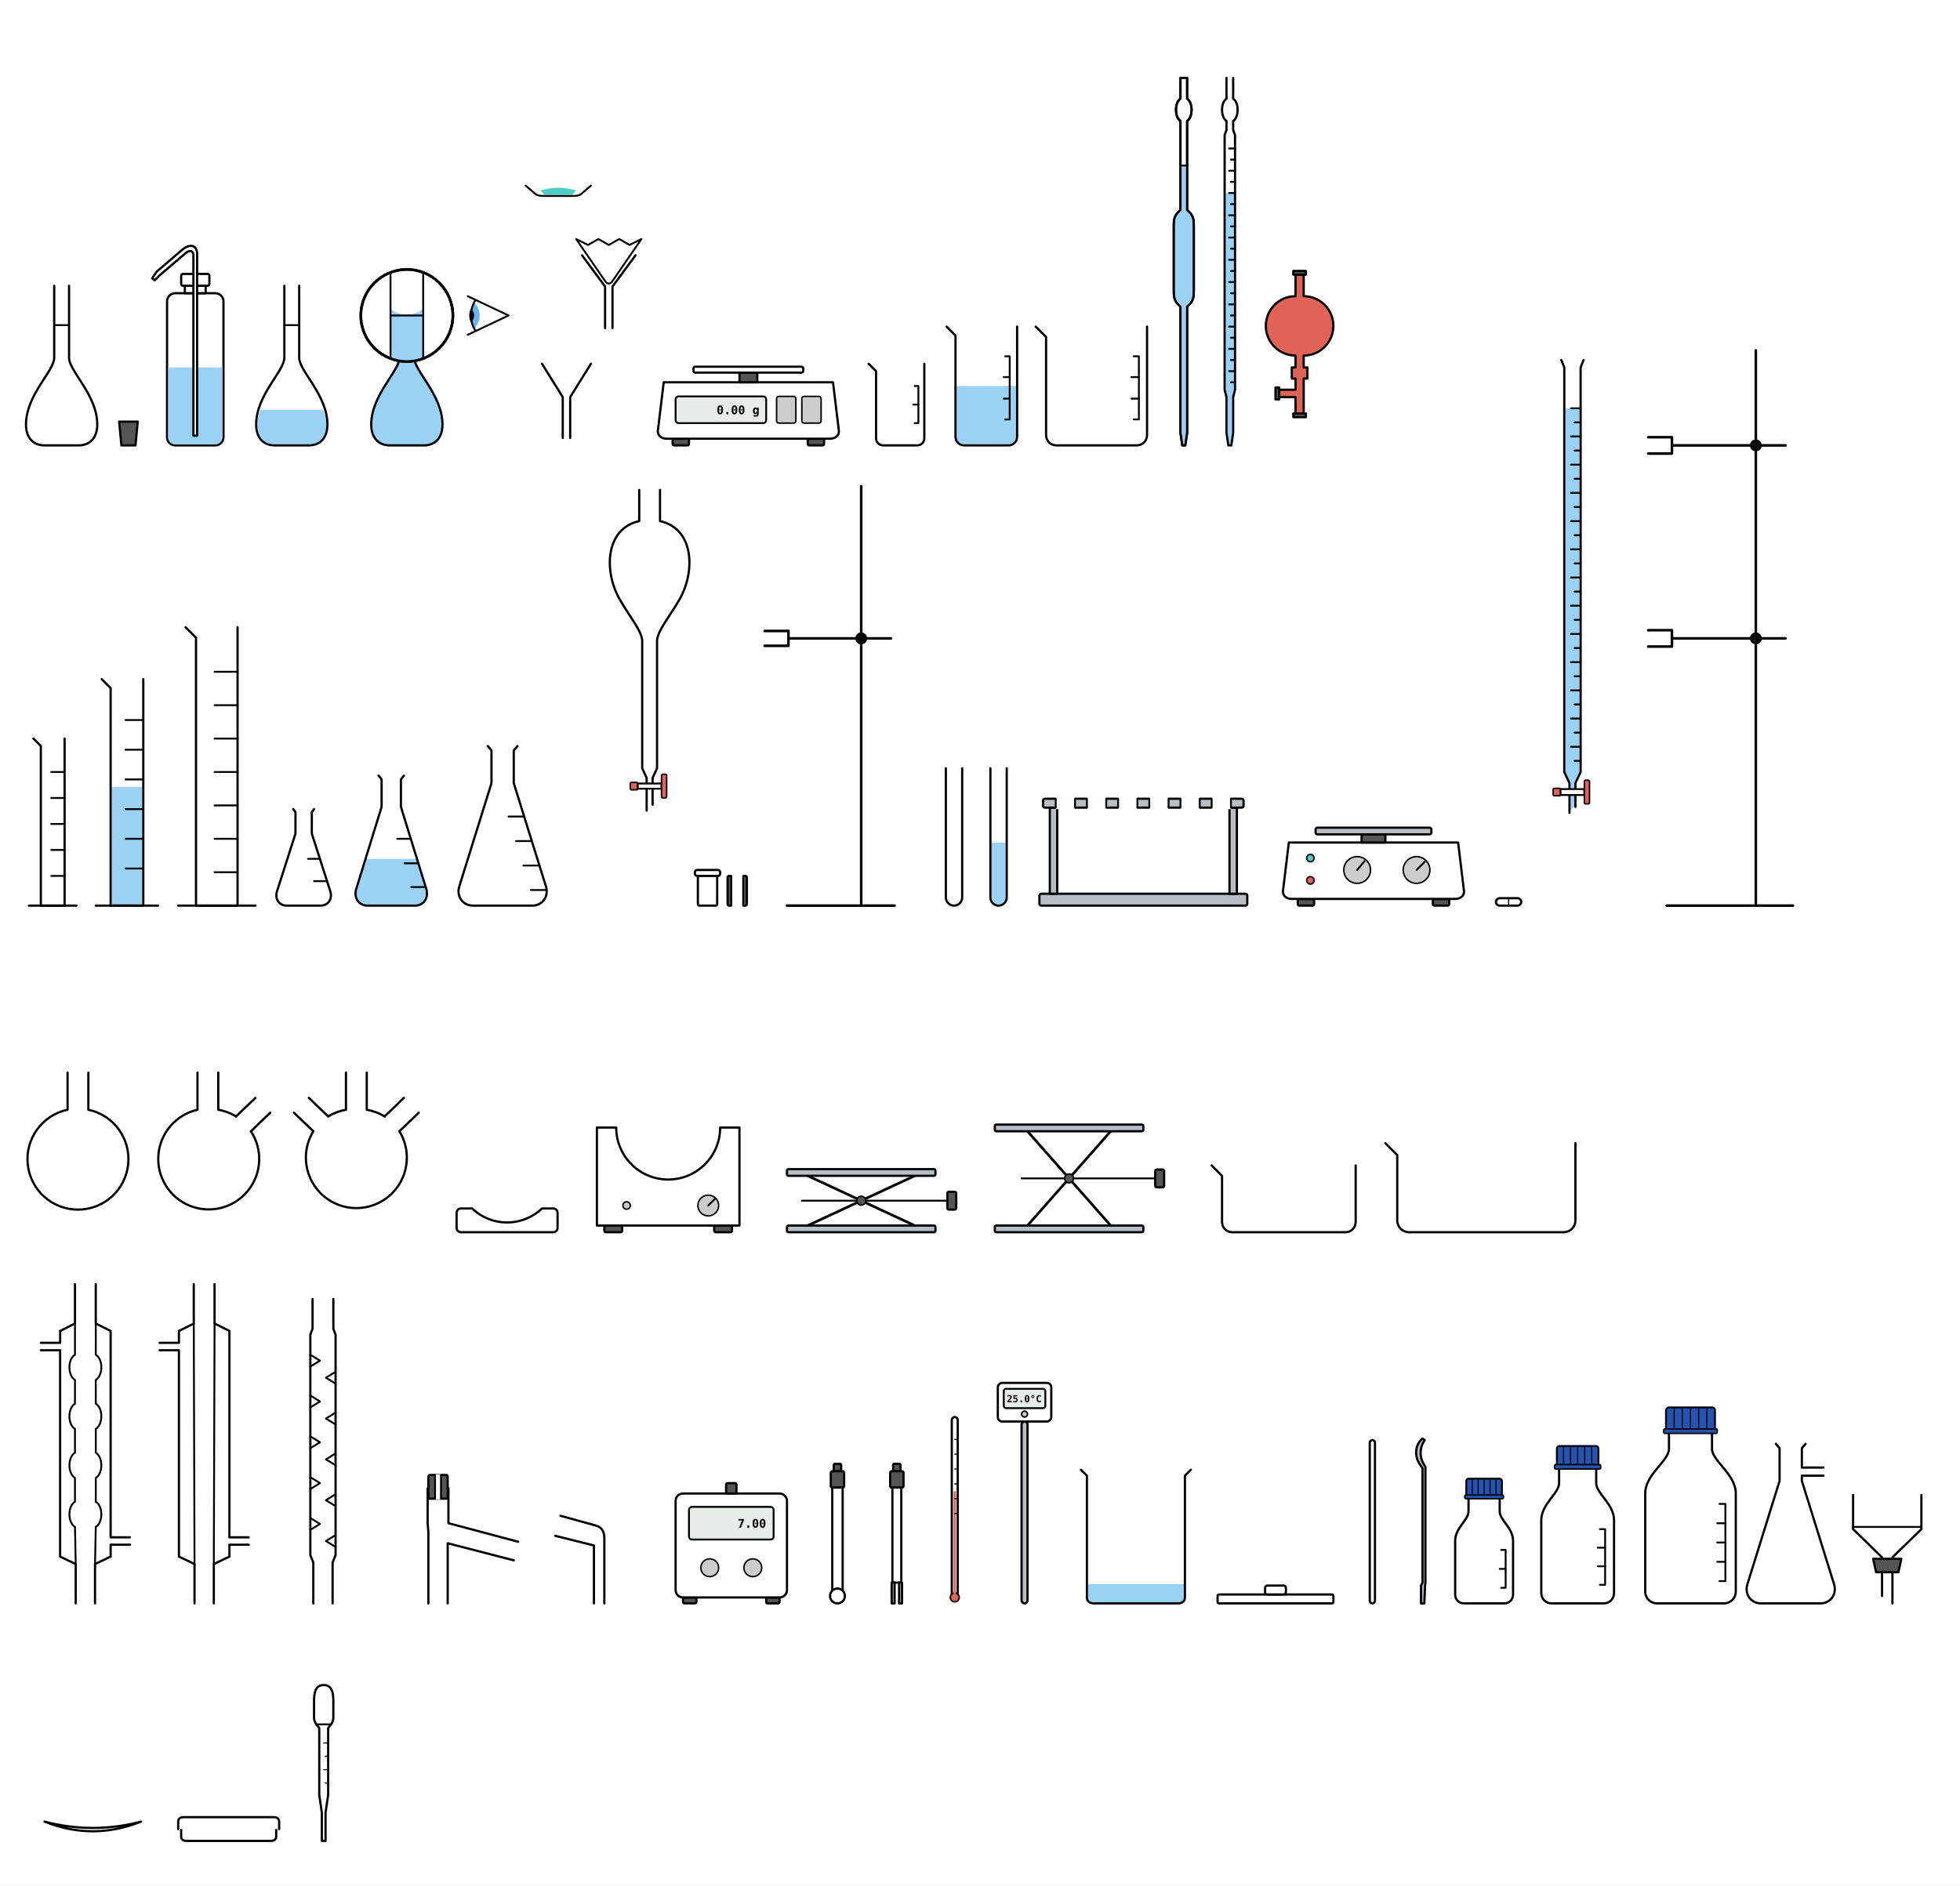
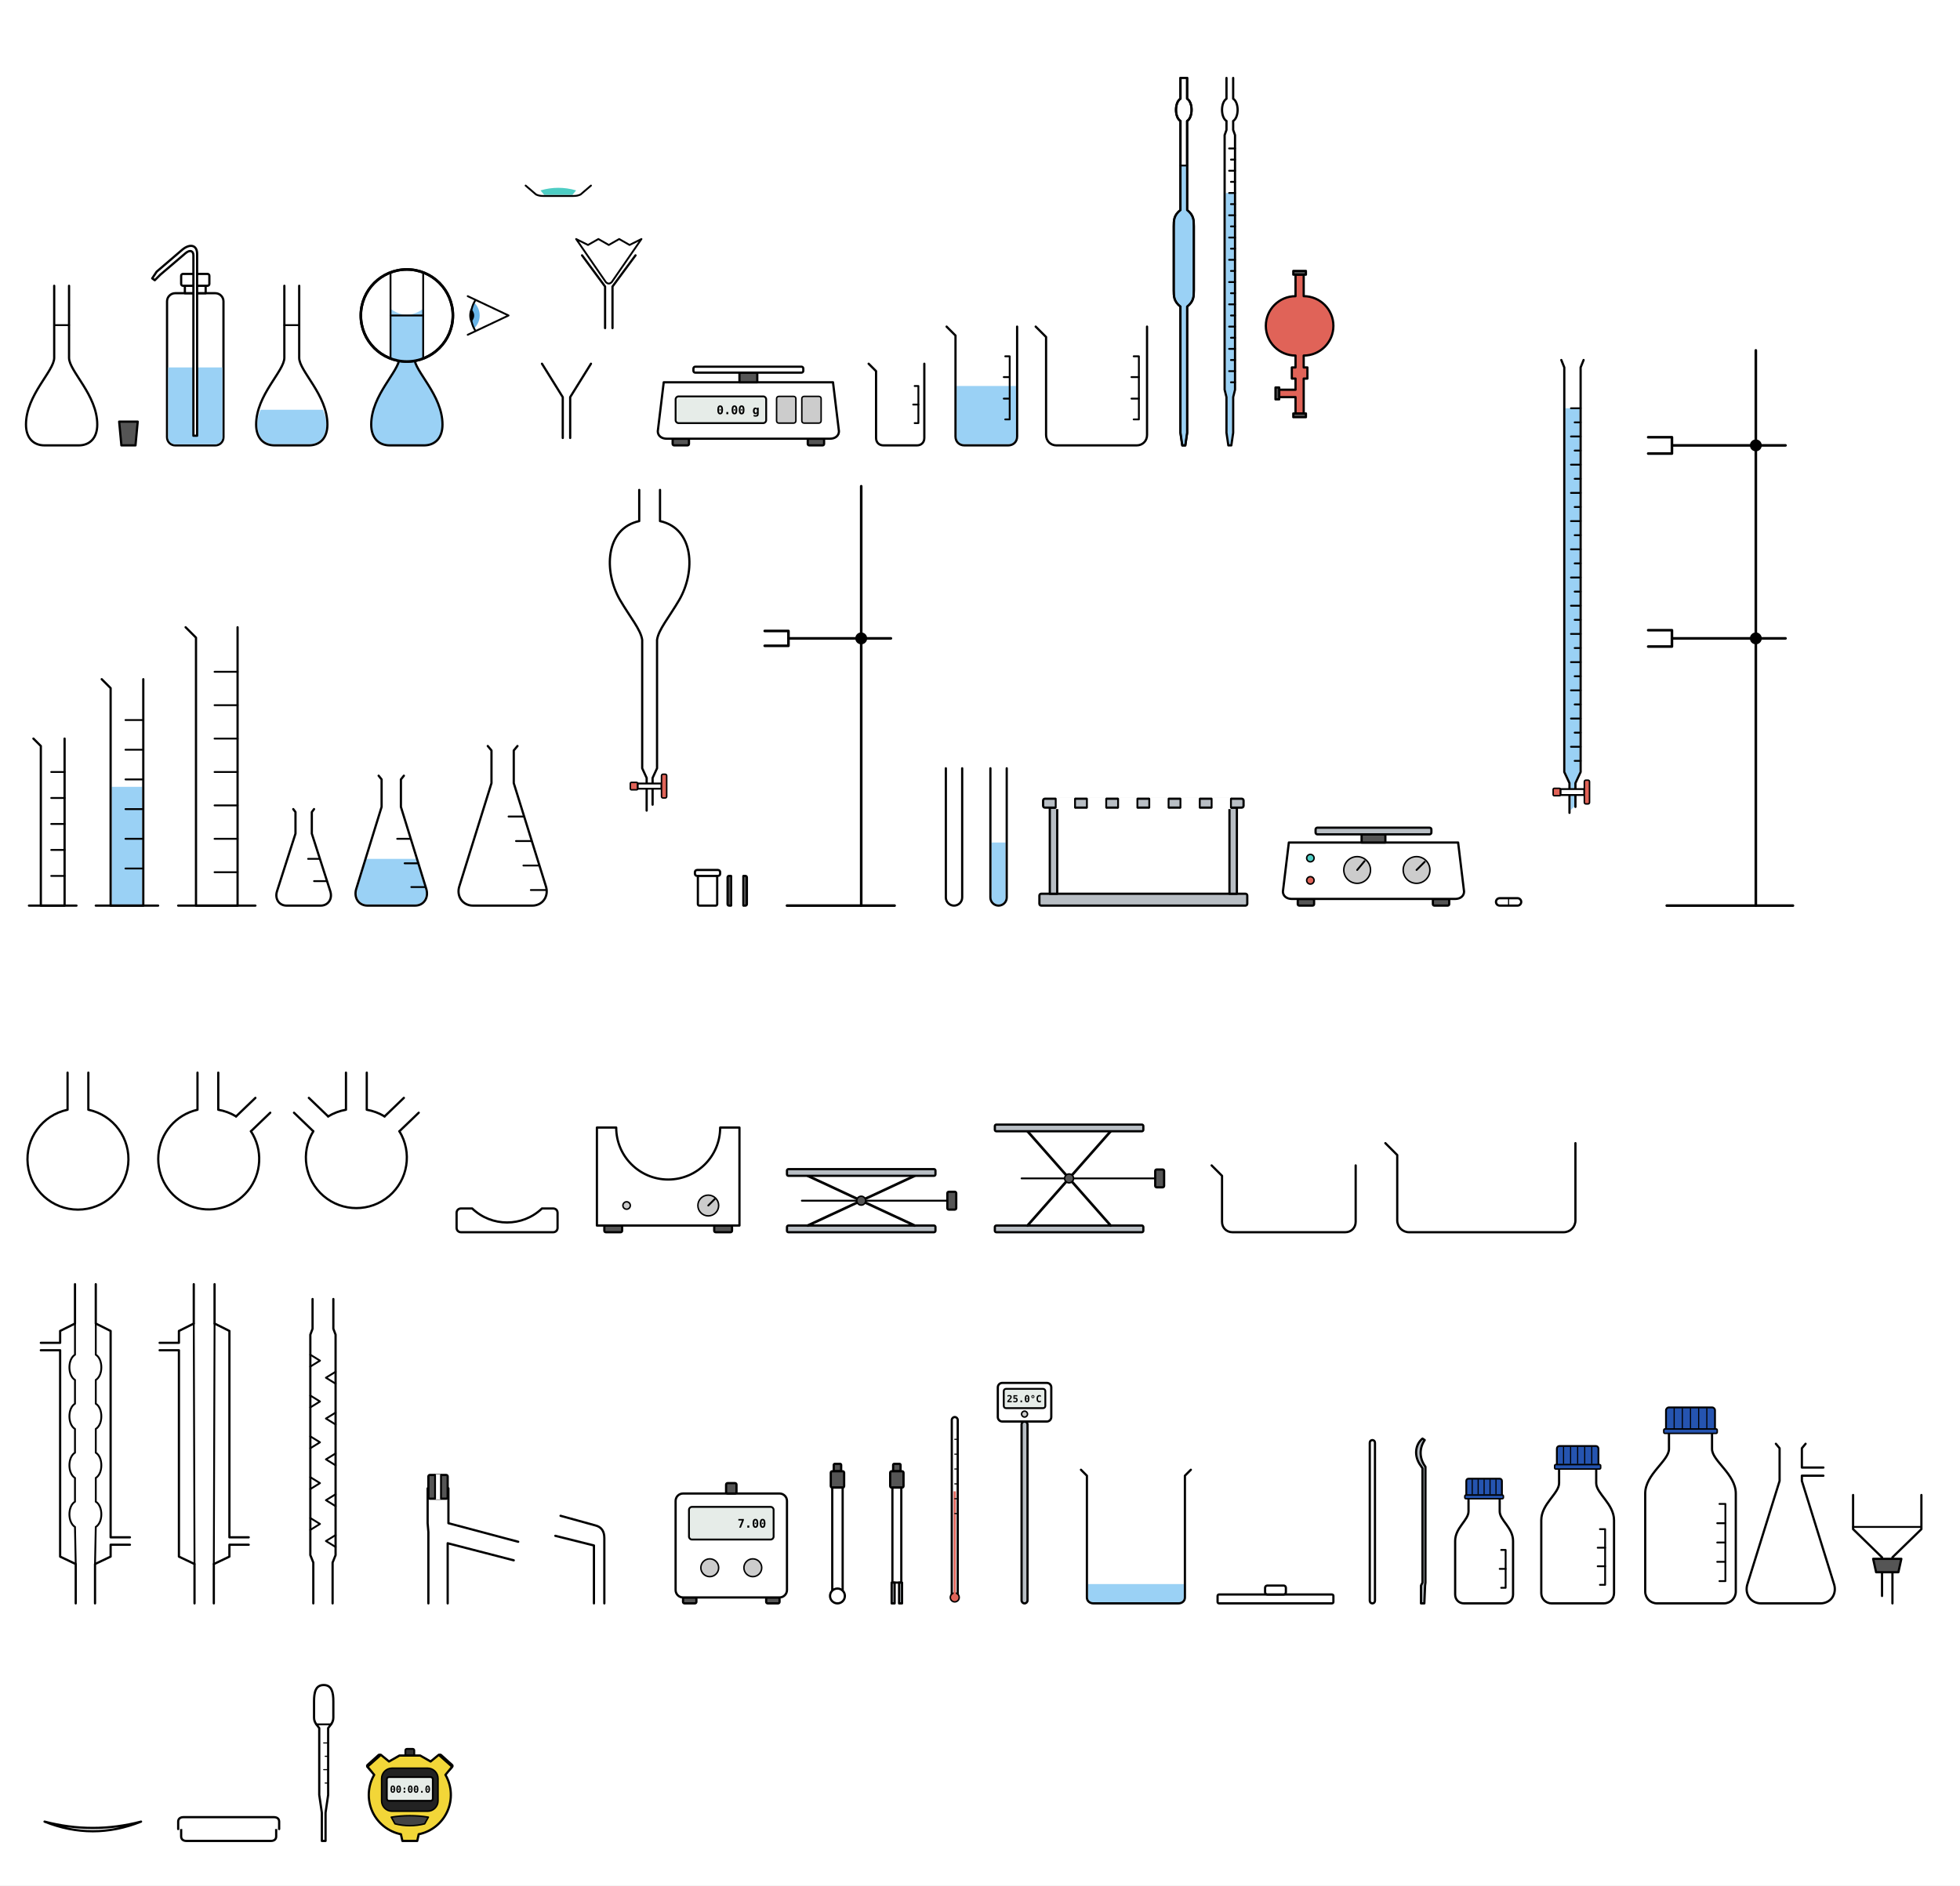
<svg xmlns="http://www.w3.org/2000/svg" viewBox="0 0 2640 2540" width="2640" height="2540">
  <style>
    .verre { fill: #ffffff; stroke: #000000; stroke-width: 3; stroke-linecap: round; stroke-linejoin: round; }
    .verre-fond { fill: #ffffff; stroke: none; }
    .liquide { fill: #9ad1f5; stroke: none; }
    .solide { fill: #4ecdc4; stroke: none; }
    .propipette { fill: #e06358; stroke: #000000; stroke-width: 3; stroke-linecap: round; stroke-linejoin: round; }
    .robinet-rouge { fill: #e06358; stroke: #000000; stroke-width: 2; stroke-linecap: round; stroke-linejoin: round; }
    .trait { fill: none; stroke: #000000; stroke-width: 2.5; stroke-linecap: round; stroke-linejoin: round; }
    .potence { fill: none; stroke: #000000; stroke-width: 3.5; stroke-linecap: round; stroke-linejoin: round; }
    .bouchon { fill: #555555; stroke: #000000; stroke-width: 3; stroke-linejoin: round; }
    .metal { fill: #b8bec4; stroke: #000000; stroke-width: 3; stroke-linecap: round; stroke-linejoin: round; }
    .ecran { fill: #e6ece8; stroke: #000000; stroke-width: 2.5; stroke-linejoin: round; }
    .bouton { fill: #cccccc; stroke: #000000; stroke-width: 2; stroke-linejoin: round; }
    .texte-ecran { font-family: monospace; font-size: 16px; font-weight: bold; fill: #000000; text-anchor: end; }
  </style>
  <rect x="0" y="0" width="2640" height="2540" fill="#ffffff" />
  <path class="verre-fond" d="M 73,385 L 73,482 C 73,500 35,532 35,572 C 35,590 45,600 60,600 L 106,600 C 121,600 131,590 131,572 C 131,532 93,500 93,482 L 93,385 Z" />
  <path class="verre" style="fill:none;" d="M 73,385 L 73,482 C 73,500 35,532 35,572 C 35,590 45,600 60,600 L 106,600 C 121,600 131,590 131,572 C 131,532 93,500 93,482 L 93,385" />
  <line class="trait" x1="73" y1="438" x2="93" y2="438" />
  <polygon class="bouchon" points="160.5,568 185.5,568 182.5,600 163.5,600" />
  <rect class="verre" x="225" y="395" width="76" height="205" rx="11" />
  <path class="liquide" d="M 226.5,495 L 299.5,495 L 299.5,589 C 299.5,594.5 295,598.5 289.5,598.5 L 236.5,598.5 C 231,598.5 226.5,594.5 226.5,589 Z" />
  <rect class="verre" x="249" y="385" width="28" height="10" />
  <rect class="verre" x="244" y="369" width="38" height="16" rx="2.5" />
  <path class="verre" d="M 265.5,587 L 265.5,342 C 265.5,330 256,328 246,336 L 211,366 L 205,375 L 208.5,377.5 L 216,370 L 250,341 C 256,336 260.5,338 260.5,344 L 260.5,587 Z" />
  <path class="verre-fond" d="M 383,385 L 383,482 C 383,500 345,532 345,572 C 345,590 355,600 370,600 L 416,600 C 431,600 441,590 441,572 C 441,532 403,500 403,482 L 403,385 Z" />
  <path class="liquide" d="M 351,552 L 435,552 C 438.5,560 439.5,566 439.5,572 C 439.5,589 430,598.5 416,598.5 L 370,598.5 C 356,598.5 346.5,589 346.5,572 C 346.5,566 347.5,560 351,552 Z" />
  <path class="verre" style="fill:none;" d="M 383,385 L 383,482 C 383,500 345,532 345,572 C 345,590 355,600 370,600 L 416,600 C 431,600 441,590 441,572 C 441,532 403,500 403,482 L 403,385" />
  <line class="trait" x1="383" y1="438" x2="403" y2="438" />
  <path class="liquide" d="M 538,482 C 538,500 500,532 500,572 C 500,590 510,600 525,600 L 571,600 C 586,600 596,590 596,572 C 596,532 558,500 558,482 Z" />
  <path class="verre" style="fill:none;" d="M 538,482 C 538,500 500,532 500,572 C 500,590 510,600 525,600 L 571,600 C 586,600 596,590 596,572 C 596,532 558,500 558,482" />
  <circle cx="548" cy="425" r="62" fill="#ffffff" stroke="#000000" stroke-width="3.5" />
  <path class="liquide" d="M 526,416 Q 548,432 570,416 L 570,482 A 62,62 0 0,1 526,482 Z" />
  <line class="trait" x1="526" y1="368" x2="526" y2="482" />
  <line class="trait" x1="570" y1="368" x2="570" y2="482" />
  <line class="trait" x1="526" y1="425" x2="570" y2="425" />
  <circle cx="548" cy="425" r="62" fill="none" stroke="#000000" stroke-width="3.5" />
  <path d="M 638,407 A 24,24 0 0,1 638,443 A 35,35 0 0,1 638,407 Z" fill="#6ab5e8" />
  <path d="M 634,416 A 11,11 0 0,1 634,434 A 22,22 0 0,1 634,416 Z" fill="#000000" />
  <path class="trait" d="M 640,405 A 38,38 0 0,0 640,445" />
  <path class="trait" d="M 630,399 L 685,425 L 630,451" />
  <path class="verre-fond" d="M 730,490 L 758,535 L 758,590 L 768,590 L 768,535 L 796,490 Z" />
  <path class="verre" style="fill:none;" d="M 730,490 L 758,535 L 758,590" />
  <path class="verre" style="fill:none;" d="M 796,490 L 768,535 L 768,590" />
  <path class="verre-fond" d="M 776,322 L 792,330 L 806,322 L 820,330 L 834,322 L 848,330 L 864,322 L 825,382 L 825,442 L 815,442 L 815,382 Z" />
  <path class="trait" d="M 776,322 L 792,330 L 806,322 L 820,330 L 834,322 L 848,330 L 864,322 L 824,380 Q 820,384 816,380 Z" />
  <path class="verre" style="fill:none;" d="M 784,344 L 815,386 L 815,442" />
  <path class="verre" style="fill:none;" d="M 856,344 L 825,386 L 825,442" />
  <path class="solide" d="M 728,256.5 Q 752,249.5 776,256.5 L 771,262.5 L 733,262.5 Z" />
  <path class="trait" d="M 708,250 L 722,262 C 725,263.5 728,264 732,264 L 772,264 C 776,264 779,263.5 782,262 L 796,250" />
  <rect class="bouchon" x="906" y="591" width="22" height="9" rx="2" />
  <rect class="bouchon" x="1088" y="591" width="22" height="9" rx="2" />
  <path class="verre" d="M 894,515 L 1122,515 L 1130,581 C 1130,587 1125,591 1118,591 L 898,591 C 891,591 886,587 886,581 Z" />
  <rect class="bouchon" x="996" y="502" width="24" height="13" />
  <rect class="verre" x="934" y="494" width="148" height="8" rx="2.5" />
  <rect class="ecran" x="910" y="534" width="122" height="36" rx="4" />
  <text class="texte-ecran" x="1023" y="558">0.00 g</text>
  <rect class="bouton" x="1046" y="534" width="26" height="36" rx="3" />
  <rect class="bouton" x="1080" y="534" width="26" height="36" rx="3" />
  <path class="verre-fond" d="M 1170,490 L 1180,500 L 1180,590 C 1180,596 1184,600 1190,600 L 1235,600 C 1241,600 1245,596 1245,590 L 1245,490 Z" />
  <path class="verre" style="fill:none;" d="M 1170,490 L 1180,500 L 1180,590 C 1180,596 1184,600 1190,600 L 1235,600 C 1241,600 1245,596 1245,590 L 1245,490" />
  <path class="trait" d="M 1232,520 L 1237,520 L 1237,570 L 1232,570" />
  <line class="trait" x1="1230" y1="545" x2="1237" y2="545" />
  <path class="verre-fond" d="M 1275,440 L 1287,452 L 1287,588 C 1287,595 1292,600 1299,600 L 1358,600 C 1365,600 1370,595 1370,588 L 1370,440 Z" />
  <path class="liquide" d="M 1288.5,520 L 1368.5,520 L 1368.5,588 C 1368.5,594 1364,598.5 1358,598.5 L 1299,598.5 C 1293,598.5 1288.5,594 1288.5,588 Z" />
  <path class="verre" style="fill:none;" d="M 1275,440 L 1287,452 L 1287,588 C 1287,595 1292,600 1299,600 L 1358,600 C 1365,600 1370,595 1370,588 L 1370,440" />
  <path class="trait" d="M 1354,480 L 1360,480 L 1360,565 L 1354,565" />
  <line class="trait" x1="1352" y1="508" x2="1360" y2="508" />
  <line class="trait" x1="1352" y1="537" x2="1360" y2="537" />
  <path class="verre-fond" d="M 1395,440 L 1409,454 L 1409,586 C 1409,594 1415,600 1423,600 L 1531,600 C 1539,600 1545,594 1545,586 L 1545,440 Z" />
  <path class="verre" style="fill:none;" d="M 1395,440 L 1409,454 L 1409,586 C 1409,594 1415,600 1423,600 L 1531,600 C 1539,600 1545,594 1545,586 L 1545,440" />
  <path class="trait" d="M 1527,480 L 1534,480 L 1534,565 L 1527,565" />
  <line class="trait" x1="1524" y1="508" x2="1534" y2="508" />
  <line class="trait" x1="1524" y1="537" x2="1534" y2="537" />
  <path class="verre" d="M 1590,105 L 1590,133 C 1582,138 1582,158 1590,163 L 1590,283 C 1581,290 1581,297 1581,305 L 1581,391 C 1581,399 1581,406 1590,413 L 1590,583 L 1592.5,600 L 1596.5,600 L 1599,583 L 1599,413 C 1608,406 1608,399 1608,391 L 1608,305 C 1608,297 1608,290 1599,283 L 1599,163 C 1607,158 1607,138 1599,133 L 1599,105 Z" />
  <path class="liquide" d="M 1591.5,223 L 1597.5,223 L 1597.5,283 C 1606.5,290 1606.5,297 1606.5,305 L 1606.5,391 C 1606.5,399 1606.5,406 1597.5,413 L 1597.5,583 L 1595.5,598.5 L 1593.5,598.5 L 1591.5,583 L 1591.5,413 C 1582.5,406 1582.5,399 1582.5,391 L 1582.5,305 C 1582.5,297 1582.5,290 1591.5,283 Z" />
  <path class="verre" style="fill:none;" d="M 1590,105 L 1590,133 C 1582,138 1582,158 1590,163 L 1590,283 C 1581,290 1581,297 1581,305 L 1581,391 C 1581,399 1581,406 1590,413 L 1590,583 L 1592.5,600 L 1596.5,600 L 1599,583 L 1599,413 C 1608,406 1608,399 1608,391 L 1608,305 C 1608,297 1608,290 1599,283 L 1599,163 C 1607,158 1607,138 1599,133 L 1599,105" />
  <line class="trait" x1="1590" y1="223" x2="1599" y2="223" />
  <path class="verre-fond" d="M 1652,105 L 1652,133 C 1644,138 1644,158 1652,163 L 1652,175 L 1649.5,182 L 1649.5,525 L 1652,535 L 1652,583 L 1654.5,600 L 1658.5,600 L 1661,583 L 1661,535 L 1663.5,525 L 1663.5,182 L 1661,175 L 1661,163 C 1669,158 1669,138 1661,133 L 1661,105 Z" />
  <path class="liquide" d="M 1651,260 L 1662,260 L 1662,525 L 1659.5,535 L 1659.5,583 L 1657.5,598.5 L 1655.5,598.5 L 1653.5,583 L 1653.5,535 L 1651,525 Z" />
  <path class="verre" style="fill:none;" d="M 1652,105 L 1652,133 C 1644,138 1644,158 1652,163 L 1652,175 L 1649.5,182 L 1649.5,525 L 1652,535 L 1652,583 L 1654.5,600 L 1658.5,600 L 1661,583 L 1661,535 L 1663.5,525 L 1663.5,182 L 1661,175 L 1661,163 C 1669,158 1669,138 1661,133 L 1661,105" />
  <line class="trait" x1="1655.5" y1="200" x2="1663.5" y2="200" />
  <line class="trait" x1="1658" y1="215" x2="1663.5" y2="215" />
  <line class="trait" x1="1655.5" y1="230" x2="1663.5" y2="230" />
  <line class="trait" x1="1658" y1="245" x2="1663.5" y2="245" />
  <line class="trait" x1="1655.5" y1="260" x2="1663.5" y2="260" />
  <line class="trait" x1="1658" y1="275" x2="1663.5" y2="275" />
  <line class="trait" x1="1655.5" y1="290" x2="1663.5" y2="290" />
  <line class="trait" x1="1658" y1="305" x2="1663.5" y2="305" />
  <line class="trait" x1="1655.5" y1="320" x2="1663.5" y2="320" />
  <line class="trait" x1="1658" y1="335" x2="1663.5" y2="335" />
  <line class="trait" x1="1655.5" y1="350" x2="1663.5" y2="350" />
  <line class="trait" x1="1658" y1="365" x2="1663.5" y2="365" />
  <line class="trait" x1="1655.5" y1="380" x2="1663.5" y2="380" />
  <line class="trait" x1="1658" y1="395" x2="1663.5" y2="395" />
  <line class="trait" x1="1655.5" y1="410" x2="1663.5" y2="410" />
  <line class="trait" x1="1658" y1="425" x2="1663.5" y2="425" />
  <line class="trait" x1="1655.5" y1="440" x2="1663.5" y2="440" />
  <line class="trait" x1="1658" y1="455" x2="1663.5" y2="455" />
  <line class="trait" x1="1655.5" y1="470" x2="1663.5" y2="470" />
  <line class="trait" x1="1658" y1="485" x2="1663.5" y2="485" />
  <line class="trait" x1="1655.5" y1="500" x2="1663.5" y2="500" />
  <line class="trait" x1="1658" y1="515" x2="1663.5" y2="515" />
  <path class="propipette" d="M 1745,370 L 1745,399 A 40,40 0 1,0 1745,479 L 1745,495 L 1740,495 L 1740,510 L 1745,510 L 1745,525 L 1723,525 L 1723,535 L 1745,535 L 1745,557 L 1756,557 L 1756,510 L 1761,510 L 1761,495 L 1756,495 L 1756,479 A 40,40 0 1,0 1756,399 L 1756,370 Z" />
  <rect class="bouchon" x="1742" y="365" width="17" height="5" />
  <rect class="bouchon" x="1718" y="522" width="5" height="16" />
  <rect class="bouchon" x="1742" y="557" width="17" height="5" />
  <path class="verre-fond" d="M 45,995 L 55,1005 L 55,1220 L 87,1220 L 87,995 Z" />
  <path class="verre" style="fill:none;" d="M 45,995 L 55,1005 L 55,1220 L 87,1220 L 87,995" />
  <line class="verre" x1="39" y1="1220" x2="103" y2="1220" />
  <line class="trait" x1="69" y1="1040" x2="87" y2="1040" />
  <line class="trait" x1="69" y1="1075" x2="87" y2="1075" />
  <line class="trait" x1="69" y1="1110" x2="87" y2="1110" />
  <line class="trait" x1="69" y1="1145" x2="87" y2="1145" />
  <line class="trait" x1="69" y1="1180" x2="87" y2="1180" />
  <path class="verre-fond" d="M 137,915 L 149,927 L 149,1220 L 193,1220 L 193,915 Z" />
  <path class="liquide" d="M 150.5,1060 L 191.5,1060 L 191.5,1218.5 L 150.5,1218.5 Z" />
  <path class="verre" style="fill:none;" d="M 137,915 L 149,927 L 149,1220 L 193,1220 L 193,915" />
  <line class="verre" x1="129" y1="1220" x2="213" y2="1220" />
  <line class="trait" x1="169" y1="970" x2="193" y2="970" />
  <line class="trait" x1="169" y1="1010" x2="193" y2="1010" />
  <line class="trait" x1="169" y1="1050" x2="193" y2="1050" />
  <line class="trait" x1="169" y1="1090" x2="193" y2="1090" />
  <line class="trait" x1="169" y1="1130" x2="193" y2="1130" />
  <line class="trait" x1="169" y1="1170" x2="193" y2="1170" />
  <path class="verre-fond" d="M 250,845 L 264,859 L 264,1220 L 320,1220 L 320,845 Z" />
  <path class="verre" style="fill:none;" d="M 250,845 L 264,859 L 264,1220 L 320,1220 L 320,845" />
  <line class="verre" x1="240" y1="1220" x2="344" y2="1220" />
  <line class="trait" x1="289" y1="905" x2="320" y2="905" />
  <line class="trait" x1="289" y1="950" x2="320" y2="950" />
  <line class="trait" x1="289" y1="995" x2="320" y2="995" />
  <line class="trait" x1="289" y1="1040" x2="320" y2="1040" />
  <line class="trait" x1="289" y1="1085" x2="320" y2="1085" />
  <line class="trait" x1="289" y1="1130" x2="320" y2="1130" />
  <line class="trait" x1="289" y1="1175" x2="320" y2="1175" />
  <path class="verre-fond" d="M 395,1090 L 398,1094 L 398,1123 L 373,1201 C 370,1211 376,1220 386,1220 L 432,1220 C 442,1220 448,1211 445,1201 L 420,1123 L 420,1094 L 423,1090 Z" />
  <path class="verre" style="fill:none;" d="M 395,1090 L 398,1094 L 398,1123 L 373,1201 C 370,1211 376,1220 386,1220 L 432,1220 C 442,1220 448,1211 445,1201 L 420,1123 L 420,1094 L 423,1090" />
  <line class="trait" x1="415" y1="1157" x2="430" y2="1157" />
  <line class="trait" x1="423" y1="1187" x2="440" y2="1187" />
  <path class="verre-fond" d="M 510,1045 L 514,1050 L 514,1087 L 480,1197 C 476,1209 483,1220 495,1220 L 559,1220 C 571,1220 578,1209 574,1197 L 540,1087 L 540,1050 L 544,1045 Z" />
  <path class="liquide" d="M 493.5,1157 L 560.5,1157 L 572.5,1197 C 576,1208 570,1218.5 559,1218.5 L 495,1218.5 C 484,1218.5 478,1208 481.5,1197 Z" />
  <path class="verre" style="fill:none;" d="M 510,1045 L 514,1050 L 514,1087 L 480,1197 C 476,1209 483,1220 495,1220 L 559,1220 C 571,1220 578,1209 574,1197 L 540,1087 L 540,1050 L 544,1045" />
  <line class="trait" x1="535" y1="1130" x2="552" y2="1130" />
  <line class="trait" x1="545" y1="1163" x2="563" y2="1163" />
  <line class="trait" x1="554" y1="1195" x2="572" y2="1195" />
  <path class="verre-fond" d="M 657,1005 L 662,1011 L 662,1055 L 619,1193 C 614,1207 623,1220 637,1220 L 717,1220 C 731,1220 740,1207 735,1193 L 692,1055 L 692,1011 L 697,1005 Z" />
  <path class="verre" style="fill:none;" d="M 657,1005 L 662,1011 L 662,1055 L 619,1193 C 614,1207 623,1220 637,1220 L 717,1220 C 731,1220 740,1207 735,1193 L 692,1055 L 692,1011 L 697,1005" />
  <line class="trait" x1="685" y1="1100" x2="705" y2="1100" />
  <line class="trait" x1="695" y1="1133" x2="716" y2="1133" />
  <line class="trait" x1="705" y1="1166" x2="726" y2="1166" />
  <line class="trait" x1="715" y1="1199" x2="736" y2="1199" />
  <path class="verre-fond" d="M 861,660 L 861,702 C 815,712 813,770 835,808 C 849,832 863,848 865,862 L 865,1035 L 871,1048 L 871,1092 L 879,1084 L 879,1048 L 885,1035 L 885,862 C 887,848 901,832 915,808 C 937,770 935,712 889,702 L 889,660 Z" />
  <path class="verre" style="fill:none;" d="M 861,660 L 861,702 C 815,712 813,770 835,808 C 849,832 863,848 865,862 L 865,1035 L 871,1048 L 871,1092" />
  <path class="verre" style="fill:none;" d="M 889,660 L 889,702 C 935,712 937,770 915,808 C 901,832 887,848 885,862 L 885,1035 L 879,1048 L 879,1084" />
  <rect class="robinet-rouge" x="849" y="1054" width="10" height="10" rx="1.5" />
  <rect class="verre" style="stroke-width: 2.5;" x="859" y="1055.5" width="32" height="7" />
  <rect class="robinet-rouge" x="891" y="1043" width="7" height="32" rx="2" />
  <rect class="verre" x="936" y="1172" width="34" height="8" rx="3" />
  <rect class="verre" x="940" y="1180" width="26" height="40" rx="2" />
  <rect class="bouchon" x="980" y="1180" width="26" height="40" rx="2" />
  <rect class="verre-fond" x="985" y="1178" width="16" height="44" />
  <line class="trait" x1="985" y1="1180" x2="985" y2="1220" />
  <line class="trait" x1="1001" y1="1180" x2="1001" y2="1220" />
  <line class="potence" x1="1060" y1="1220" x2="1205" y2="1220" />
  <line class="potence" x1="1160" y1="655" x2="1160" y2="1220" />
  <line class="potence" x1="1062" y1="860" x2="1200" y2="860" />
  <circle cx="1160" cy="860" r="8" fill="#000000" />
  <path class="potence" d="M 1030,850 L 1062,850 L 1062,870 L 1030,870" />
  <path class="verre-fond" d="M 1274,1035 L 1274,1209 A 11,11 0 0,0 1296,1209 L 1296,1035 Z" />
  <path class="verre" style="fill:none;" d="M 1274,1035 L 1274,1209 A 11,11 0 0,0 1296,1209 L 1296,1035" />
  <path class="verre-fond" d="M 1334,1035 L 1334,1209 A 11,11 0 0,0 1356,1209 L 1356,1035 Z" />
  <path class="liquide" d="M 1335.5,1135 L 1354.5,1135 L 1354.5,1209 A 9.5,9.5 0 0,1 1335.5,1209 Z" />
  <path class="verre" style="fill:none;" d="M 1334,1035 L 1334,1209 A 11,11 0 0,0 1356,1209 L 1356,1035" />
  <rect class="metal" x="1400" y="1204" width="280" height="16" rx="2.5" />
  <rect class="metal" x="1414" y="1088" width="10" height="116" />
  <rect class="metal" x="1656" y="1088" width="10" height="116" />
  <rect class="metal" x="1405" y="1076" width="270" height="12" rx="2.5" />
  <rect class="verre-fond" x="1422" y="1074" width="26" height="16" />
  <rect class="verre-fond" x="1464" y="1074" width="26" height="16" />
  <rect class="verre-fond" x="1506" y="1074" width="26" height="16" />
  <rect class="verre-fond" x="1548" y="1074" width="26" height="16" />
  <rect class="verre-fond" x="1590" y="1074" width="26" height="16" />
  <rect class="verre-fond" x="1632" y="1074" width="26" height="16" />
  <line class="trait" x1="1422" y1="1076" x2="1422" y2="1088" />
  <line class="trait" x1="1448" y1="1076" x2="1448" y2="1088" />
  <line class="trait" x1="1464" y1="1076" x2="1464" y2="1088" />
  <line class="trait" x1="1490" y1="1076" x2="1490" y2="1088" />
  <line class="trait" x1="1506" y1="1076" x2="1506" y2="1088" />
  <line class="trait" x1="1532" y1="1076" x2="1532" y2="1088" />
  <line class="trait" x1="1548" y1="1076" x2="1548" y2="1088" />
  <line class="trait" x1="1574" y1="1076" x2="1574" y2="1088" />
  <line class="trait" x1="1590" y1="1076" x2="1590" y2="1088" />
  <line class="trait" x1="1616" y1="1076" x2="1616" y2="1088" />
  <line class="trait" x1="1632" y1="1076" x2="1632" y2="1088" />
  <line class="trait" x1="1658" y1="1076" x2="1658" y2="1088" />
  <rect class="bouchon" x="1748" y="1211" width="22" height="9" rx="2" />
  <rect class="bouchon" x="1930" y="1211" width="22" height="9" rx="2" />
  <path class="verre" d="M 1736,1135 L 1964,1135 L 1972,1201 C 1972,1207 1967,1211 1960,1211 L 1740,1211 C 1733,1211 1728,1207 1728,1201 Z" />
  <rect class="bouchon" x="1834" y="1124" width="32" height="11" />
  <rect class="metal" x="1772" y="1115" width="156" height="9" rx="2.5" />
  <circle cx="1765" cy="1156" r="5" fill="#4ecdc4" stroke="#000000" stroke-width="2" />
  <circle cx="1765" cy="1186" r="5" fill="#e06358" stroke="#000000" stroke-width="2" />
  <circle class="bouton" cx="1828" cy="1172" r="18" />
  <line class="trait" x1="1828" y1="1172" x2="1838" y2="1160" />
  <circle class="bouton" cx="1908" cy="1172" r="18" />
  <line class="trait" x1="1908" y1="1172" x2="1919" y2="1161" />
  <rect class="verre" x="2015" y="1210" width="34" height="10" rx="5" />
  <line class="trait" style="stroke-width: 1.5;" x1="2032" y1="1210" x2="2032" y2="1220" />
  <path class="verre-fond" d="M 2103,485 L 2107,495 L 2107,1040 L 2114,1055 L 2114,1095 L 2122,1087 L 2122,1055 L 2129,1040 L 2129,495 L 2133,485 Z" />
  <path class="liquide" d="M 2108.5,550 L 2127.5,550 L 2127.5,1040 L 2120.5,1055 L 2120.5,1086.5 L 2115.5,1091.5 L 2115.5,1055 L 2108.5,1040 Z" />
  <path class="verre" style="fill:none;" d="M 2103,485 L 2107,495 L 2107,1040 L 2114,1055 L 2114,1095" />
  <path class="verre" style="fill:none;" d="M 2133,485 L 2129,495 L 2129,1040 L 2122,1055 L 2122,1087" />
  <line class="trait" x1="2116" y1="550" x2="2129" y2="550" />
  <line class="trait" x1="2121" y1="569" x2="2129" y2="569" />
  <line class="trait" x1="2116" y1="588" x2="2129" y2="588" />
  <line class="trait" x1="2121" y1="607" x2="2129" y2="607" />
  <line class="trait" x1="2116" y1="626" x2="2129" y2="626" />
  <line class="trait" x1="2121" y1="645" x2="2129" y2="645" />
  <line class="trait" x1="2116" y1="664" x2="2129" y2="664" />
  <line class="trait" x1="2121" y1="683" x2="2129" y2="683" />
  <line class="trait" x1="2116" y1="702" x2="2129" y2="702" />
  <line class="trait" x1="2121" y1="721" x2="2129" y2="721" />
  <line class="trait" x1="2116" y1="740" x2="2129" y2="740" />
  <line class="trait" x1="2121" y1="759" x2="2129" y2="759" />
  <line class="trait" x1="2116" y1="778" x2="2129" y2="778" />
  <line class="trait" x1="2121" y1="797" x2="2129" y2="797" />
  <line class="trait" x1="2116" y1="816" x2="2129" y2="816" />
  <line class="trait" x1="2121" y1="835" x2="2129" y2="835" />
  <line class="trait" x1="2116" y1="854" x2="2129" y2="854" />
  <line class="trait" x1="2121" y1="873" x2="2129" y2="873" />
  <line class="trait" x1="2116" y1="892" x2="2129" y2="892" />
  <line class="trait" x1="2121" y1="911" x2="2129" y2="911" />
  <line class="trait" x1="2116" y1="930" x2="2129" y2="930" />
  <line class="trait" x1="2121" y1="949" x2="2129" y2="949" />
  <line class="trait" x1="2116" y1="968" x2="2129" y2="968" />
  <line class="trait" x1="2121" y1="987" x2="2129" y2="987" />
  <line class="trait" x1="2116" y1="1006" x2="2129" y2="1006" />
  <line class="trait" x1="2121" y1="1025" x2="2129" y2="1025" />
  <rect class="robinet-rouge" x="2092" y="1062" width="10" height="10" rx="1.5" />
  <rect class="verre" style="stroke-width: 2.5;" x="2102" y="1063" width="32" height="8" />
  <rect class="robinet-rouge" x="2134" y="1051" width="7" height="32" rx="2" />
  <line class="potence" x1="2245" y1="1220" x2="2415" y2="1220" />
  <line class="potence" x1="2365" y1="472" x2="2365" y2="1220" />
  <line class="potence" x1="2252" y1="600" x2="2405" y2="600" />
  <circle cx="2365" cy="600" r="8" fill="#000000" />
  <path class="potence" d="M 2220,589 L 2252,589 L 2252,611 L 2220,611" />
  <line class="potence" x1="2252" y1="860" x2="2405" y2="860" />
  <circle cx="2365" cy="860" r="8" fill="#000000" />
  <path class="potence" d="M 2220,849 L 2252,849 L 2252,871 L 2220,871" />
  <path class="verre-fond" d="M 91,1445 L 91,1495 A 68,68 0 1,0 119,1495 L 119,1445 Z" />
  <path class="verre" style="fill:none;" d="M 91,1445 L 91,1495 A 68,68 0 1,0 119,1495 L 119,1445" />
  <path class="verre-fond" d="M 266,1445 L 266,1495 A 68,68 0 1,0 294,1495 L 294,1445 Z" />
  <polygon class="verre-fond" points="344,1479 364,1499 338,1524 318,1504" />
  <line class="verre" x1="344" y1="1479" x2="318" y2="1504" />
  <line class="verre" x1="364" y1="1499" x2="338" y2="1524" />
  <path class="verre" style="fill:none;" d="M 266,1445 L 266,1495 A 68,68 0 1,0 338,1524" />
  <path class="verre" style="fill:none;" d="M 318,1504 A 68,68 0 0,0 294,1495 L 294,1445" />
  <path class="verre-fond" d="M 466,1445 L 466,1495 A 68,68 0 1,0 494,1495 L 494,1445 Z" />
  <polygon class="verre-fond" points="416,1479 396,1499 422,1524 442,1504" />
  <line class="verre" x1="416" y1="1479" x2="442" y2="1504" />
  <line class="verre" x1="396" y1="1499" x2="422" y2="1524" />
  <polygon class="verre-fond" points="544,1479 564,1499 538,1524 518,1504" />
  <line class="verre" x1="544" y1="1479" x2="518" y2="1504" />
  <line class="verre" x1="564" y1="1499" x2="538" y2="1524" />
  <path class="verre" style="fill:none;" d="M 422,1524 A 68,68 0 1,0 538,1524" />
  <path class="verre" style="fill:none;" d="M 466,1445 L 466,1495 A 68,68 0 0,0 442,1504" />
  <path class="verre" style="fill:none;" d="M 518,1504 A 68,68 0 0,0 494,1495 L 494,1445" />
  <path class="verre" d="M 615,1634 C 615,1630.5 617.5,1628 621,1628 L 636,1628 A 68,68 0 0,0 730,1628 L 745,1628 C 748.5,1628 751,1630.5 751,1634 L 751,1654 C 751,1657.5 748.5,1660 745,1660 L 621,1660 C 617.5,1660 615,1657.5 615,1654 Z" />
  <rect class="bouchon" x="814" y="1651" width="24" height="9" rx="2" />
  <rect class="bouchon" x="962" y="1651" width="24" height="9" rx="2" />
  <path class="verre" d="M 804,1519 L 830,1519 A 70,70 0 0,0 970,1519 L 996,1519 L 996,1651 L 804,1651 Z" />
  <circle cx="844" cy="1624" r="5" fill="#cccccc" stroke="#000000" stroke-width="2" />
  <circle class="bouton" cx="954" cy="1624" r="14" />
  <line class="trait" x1="954" y1="1624" x2="963" y2="1615" />
  <rect class="metal" x="1060" y="1651" width="200" height="9" rx="2" />
  <line class="potence" x1="1088" y1="1584" x2="1232" y2="1651" />
  <line class="potence" x1="1232" y1="1584" x2="1088" y2="1651" />
  <line class="trait" x1="1080" y1="1617.5" x2="1276" y2="1617.5" />
  <circle cx="1160" cy="1617.5" r="6" fill="#555555" stroke="#000000" stroke-width="2" />
  <rect class="bouchon" x="1276" y="1605.5" width="12" height="24" rx="2" />
  <rect class="metal" x="1060" y="1575" width="200" height="9" rx="2" />
  <rect class="metal" x="1340" y="1651" width="200" height="9" rx="2" />
  <line class="potence" x1="1384" y1="1524" x2="1496" y2="1651" />
  <line class="potence" x1="1496" y1="1524" x2="1384" y2="1651" />
  <line class="trait" x1="1376" y1="1587.5" x2="1556" y2="1587.5" />
  <circle cx="1440" cy="1587.5" r="6" fill="#555555" stroke="#000000" stroke-width="2" />
  <rect class="bouchon" x="1556" y="1575.5" width="12" height="24" rx="2" />
  <rect class="metal" x="1340" y="1515" width="200" height="9" rx="2" />
  <path class="verre-fond" d="M 1632,1570 L 1646,1584 L 1646,1646 C 1646,1654 1652,1660 1660,1660 L 1812,1660 C 1820,1660 1826,1654 1826,1646 L 1826,1570 Z" />
  <path class="verre" style="fill:none;" d="M 1632,1570 L 1646,1584 L 1646,1646 C 1646,1654 1652,1660 1660,1660 L 1812,1660 C 1820,1660 1826,1654 1826,1646 L 1826,1570" />
  <path class="verre-fond" d="M 1866,1540 L 1882,1556 L 1882,1644 C 1882,1653 1889,1660 1898,1660 L 2106,1660 C 2115,1660 2122,1653 2122,1644 L 2122,1540 Z" />
  <path class="verre" style="fill:none;" d="M 1866,1540 L 1882,1556 L 1882,1644 C 1882,1653 1889,1660 1898,1660 L 2106,1660 C 2115,1660 2122,1653 2122,1644 L 2122,1540" />
  <path class="verre-fond" d="M 101,1730 L 129,1730 L 129,1783 L 149,1793 L 149,2097 L 128,2107 L 128,2160 L 102,2160 L 102,2107 L 81,2097 L 81,1793 L 101,1783 Z" />
  <path class="verre" style="fill:none;" d="M 101,1730 L 101,1783 L 81,1793 L 81,1809 L 55,1809" />
  <path class="verre" style="fill:none;" d="M 55,1819 L 81,1819 L 81,2097 L 102,2107 L 102,2160" />
  <path class="verre" style="fill:none;" d="M 129,1730 L 129,1783 L 149,1793 L 149,2071 L 175,2071" />
  <path class="verre" style="fill:none;" d="M 175,2081 L 149,2081 L 149,2097 L 128,2107 L 128,2160" />
  <path class="trait" d="M 101,1783 L 101,1825 C 91,1831 91,1853 101,1859 L 101,1891 C 91,1897 91,1919 101,1925 L 101,1957 C 91,1963 91,1985 101,1991 L 101,2023 C 91,2029 91,2051 101,2057 L 102,2107" />
  <path class="trait" d="M 129,1783 L 129,1825 C 139,1831 139,1853 129,1859 L 129,1891 C 139,1897 139,1919 129,1925 L 129,1957 C 139,1963 139,1985 129,1991 L 129,2023 C 139,2029 139,2051 129,2057 L 128,2107" />
  <path class="verre-fond" d="M 261,1730 L 289,1730 L 289,1783 L 309,1793 L 309,2097 L 288,2107 L 288,2160 L 262,2160 L 262,2107 L 241,2097 L 241,1793 L 261,1783 Z" />
  <path class="verre" style="fill:none;" d="M 261,1730 L 261,1783 L 241,1793 L 241,1809 L 215,1809" />
  <path class="verre" style="fill:none;" d="M 215,1819 L 241,1819 L 241,2097 L 262,2107 L 262,2160" />
  <path class="verre" style="fill:none;" d="M 289,1730 L 289,1783 L 309,1793 L 309,2071 L 335,2071" />
  <path class="verre" style="fill:none;" d="M 335,2081 L 309,2081 L 309,2097 L 288,2107 L 288,2160" />
  <line class="trait" x1="261" y1="1783" x2="262" y2="2107" />
  <line class="trait" x1="289" y1="1783" x2="288" y2="2107" />
  <path class="verre-fond" d="M 421,1750 L 449,1750 L 449,1790 L 452,1798 L 452,2095 L 448,2105 L 448,2160 L 422,2160 L 422,2105 L 418,2095 L 418,1798 L 421,1790 Z" />
  <path class="verre" style="fill:none;" d="M 421,1750 L 421,1790 L 418,1798 L 418,2095 L 422,2105 L 422,2160" />
  <path class="verre" style="fill:none;" d="M 449,1750 L 449,1790 L 452,1798 L 452,2095 L 448,2105 L 448,2160" />
  <polyline class="trait" points="418,1825 431,1833 418,1841" />
  <polyline class="trait" points="452,1848 439,1856 452,1864" />
  <polyline class="trait" points="418,1880 431,1888 418,1896" />
  <polyline class="trait" points="452,1903 439,1911 452,1919" />
  <polyline class="trait" points="418,1935 431,1943 418,1951" />
  <polyline class="trait" points="452,1958 439,1966 452,1974" />
  <polyline class="trait" points="418,1990 431,1998 418,2006" />
  <polyline class="trait" points="452,2013 439,2021 452,2029" />
  <polyline class="trait" points="418,2045 431,2053 418,2061" />
  <polyline class="trait" points="452,2068 439,2076 452,2084" />
  <path class="verre-fond" d="M 576,2005 L 604,2005 L 604,2052 L 698,2077 L 692,2102 L 603,2079 L 603,2160 L 577,2160 L 577,2052 Z" />
  <path class="verre" style="fill:none;" d="M 576,2005 L 576,2052 L 577,2064 L 577,2160" />
  <path class="verre" style="fill:none;" d="M 604,2005 L 604,2052 L 698,2077" />
  <path class="verre" style="fill:none;" d="M 603,2160 L 603,2079 L 692,2102" />
  <rect class="bouchon" x="577" y="1987" width="26" height="32" rx="2" />
  <rect class="verre-fond" x="586" y="1986" width="8" height="34" />
  <line class="trait" x1="586" y1="1987" x2="586" y2="2019" />
  <line class="trait" x1="594" y1="1987" x2="594" y2="2019" />
  <path class="verre-fond" d="M 755,2042 L 802,2055 Q 814,2058 814,2072 L 814,2160 L 800,2160 L 800,2082 L 748,2069 Z" />
  <path class="verre" style="fill:none;" d="M 755,2042 L 802,2055 Q 814,2058 814,2072 L 814,2160" />
  <path class="verre" style="fill:none;" d="M 748,2069 L 800,2082 L 800,2160" />
  <g id="appareil-mesure">
    <rect class="bouchon" x="920" y="2152" width="18" height="8" rx="2" />
    <rect class="bouchon" x="1032" y="2152" width="18" height="8" rx="2" />
    <rect class="verre" x="910" y="2012" width="150" height="140" rx="10" />
    <rect class="bouchon" x="978" y="1998" width="14" height="14" rx="2" />
    <rect class="ecran" x="928" y="2030" width="114" height="44" rx="4" />
    <text class="texte-ecran" x="1032" y="2058">7.00</text>
    <circle class="bouton" cx="956" cy="2112" r="12" />
    <circle class="bouton" cx="1014" cy="2112" r="12" />
  </g>
  <g id="sonde-ph">
    <rect class="bouchon" x="1123" y="1972" width="10" height="10" rx="1.5" />
    <rect class="bouchon" x="1119" y="1982" width="18" height="22" rx="2" />
    <rect class="verre" x="1121" y="2004" width="14" height="138" />
    <circle class="verre" cx="1128" cy="2150" r="10" />
  </g>
  <g id="sonde-conductimetrie">
    <rect class="bouchon" x="1203" y="1972" width="10" height="10" rx="1.5" />
    <rect class="bouchon" x="1199" y="1982" width="18" height="22" rx="2" />
    <rect class="verre" x="1202" y="2004" width="12" height="128" />
    <rect class="metal" x="1201" y="2132" width="4" height="28" />
    <rect class="metal" x="1211" y="2132" width="4" height="28" />
  </g>
  <g id="thermometre-alcool">
    <rect class="verre" x="1282" y="1909" width="8" height="245" rx="4" />
    <circle cx="1286" cy="2152" r="6" fill="#e06358" stroke="#000000" stroke-width="2" />
    <rect x="1284.5" y="2009" width="3" height="139" fill="#e06358" />
    <line class="trait" style="stroke-width: 1.5;" x1="1286" y1="1939" x2="1290" y2="1939" />
    <line class="trait" style="stroke-width: 1.5;" x1="1286" y1="1959" x2="1290" y2="1959" />
    <line class="trait" style="stroke-width: 1.5;" x1="1286" y1="1979" x2="1290" y2="1979" />
    <line class="trait" style="stroke-width: 1.5;" x1="1286" y1="1999" x2="1290" y2="1999" />
    <line class="trait" style="stroke-width: 1.5;" x1="1286" y1="2019" x2="1290" y2="2019" />
    <line class="trait" style="stroke-width: 1.5;" x1="1286" y1="2039" x2="1290" y2="2039" />
  </g>
  <g id="thermometre-numerique">
    <rect class="metal" x="1376" y="1915" width="8" height="245" rx="4" />
    <rect class="verre" x="1344" y="1863" width="72" height="52" rx="6" />
    <rect class="ecran" x="1352" y="1871" width="56" height="26" rx="3" />
    <text class="texte-ecran" style="font-size: 13px;" x="1403" y="1889">25.0°C</text>
    <circle class="bouton" cx="1380" cy="1905" r="4" />
  </g>
  <g id="cuve-ccm">
    <path class="verre-fond" d="M 1456,1980 L 1464,1988 L 1464,2152 C 1464,2157 1468,2160 1473,2160 L 1587,2160 C 1592,2160 1596,2157 1596,2152 L 1596,1988 L 1604,1980 Z" />
    <path class="liquide" d="M 1465.5,2134 L 1594.5,2134 L 1594.5,2152 C 1594.5,2156 1591.5,2158.5 1587,2158.5 L 1473,2158.5 C 1468.5,2158.5 1465.5,2156 1465.5,2152 Z" />
    <path class="verre" style="fill:none;" d="M 1456,1980 L 1464,1988 L 1464,2152 C 1464,2157 1468,2160 1473,2160 L 1587,2160 C 1592,2160 1596,2157 1596,2152 L 1596,1988 L 1604,1980" />
  </g>
  <g id="couvercle-ccm">
    <rect class="verre" x="1640" y="2148" width="156" height="12" rx="2" />
    <rect class="verre" x="1704" y="2136" width="28" height="12" rx="3" />
  </g>
  <g id="baguette-verre">
    <rect class="verre" x="1845" y="1940" width="7" height="220" rx="3.5" />
  </g>
  <g id="spatule-cote">
    <path class="metal" d="M 1916,1938 C 1906,1946 1904,1962 1914,1975 L 1916,1978 L 1916,2132 L 1914,2136 L 1914,2160 L 1918.5,2160 L 1919.5,2136 L 1920,2132 L 1920,1976 C 1911,1964 1912,1950 1919,1940 Z" />
  </g>
  <g id="flacon-petit">
    <path class="verre-fond" d="M 1978,2018 L 1978,2036 C 1978,2048 1960,2058 1960,2076 L 1960,2148 C 1960,2155 1965,2160 1972,2160 L 2026,2160 C 2033,2160 2038,2155 2038,2148 L 2038,2076 C 2038,2058 2020,2048 2020,2036 L 2020,2018 Z" />
    <path class="verre" style="fill:none;" d="M 1978,2018 L 1978,2036 C 1978,2048 1960,2058 1960,2076 L 1960,2148 C 1960,2155 1965,2160 1972,2160 L 2026,2160 C 2033,2160 2038,2155 2038,2148 L 2038,2076 C 2038,2058 2020,2048 2020,2036 L 2020,2018" />
    <path class="trait" d="M 2022,2088 L 2028,2088 L 2028,2139 L 2022,2139" />
    <line class="trait" x1="2020" y1="2113.5" x2="2028" y2="2113.5" />
    <g id="bouchon-flacon-petit">
      <rect x="1975" y="1992" width="48" height="26" rx="3" fill="#2554b0" stroke="#000000" stroke-width="2.5" stroke-linejoin="round" />
      <rect x="1973" y="2014" width="52" height="5" rx="1.5" fill="#2554b0" stroke="#000000" stroke-width="2" />
      <line x1="1983" y1="1993" x2="1983" y2="2013" stroke="#000000" stroke-width="1.5" />
      <line x1="1991" y1="1993" x2="1991" y2="2013" stroke="#000000" stroke-width="1.5" />
      <line x1="1999" y1="1993" x2="1999" y2="2013" stroke="#000000" stroke-width="1.5" />
      <line x1="2007" y1="1993" x2="2007" y2="2013" stroke="#000000" stroke-width="1.5" />
      <line x1="2015" y1="1993" x2="2015" y2="2013" stroke="#000000" stroke-width="1.5" />
    </g>
  </g>
  <g id="flacon-moyen">
    <path class="verre-fond" d="M 2100,1978 L 2100,1998 C 2100,2012 2076,2026 2076,2048 L 2076,2146 C 2076,2154 2082,2160 2090,2160 L 2160,2160 C 2168,2160 2174,2154 2174,2146 L 2174,2048 C 2174,2026 2150,2012 2150,1998 L 2150,1978 Z" />
    <path class="verre" style="fill:none;" d="M 2100,1978 L 2100,1998 C 2100,2012 2076,2026 2076,2048 L 2076,2146 C 2076,2154 2082,2160 2090,2160 L 2160,2160 C 2168,2160 2174,2154 2174,2146 L 2174,2048 C 2174,2026 2150,2012 2150,1998 L 2150,1978" />
    <path class="trait" d="M 2155,2060 L 2162,2060 L 2162,2135 L 2155,2135" />
    <line class="trait" x1="2152" y1="2085" x2="2162" y2="2085" />
    <line class="trait" x1="2152" y1="2110" x2="2162" y2="2110" />
    <g id="bouchon-flacon-moyen">
      <rect x="2097" y="1948" width="56" height="30" rx="3.5" fill="#2554b0" stroke="#000000" stroke-width="2.5" stroke-linejoin="round" />
      <rect x="2094" y="1973" width="62" height="6" rx="1.5" fill="#2554b0" stroke="#000000" stroke-width="2" />
      <line x1="2106" y1="1949" x2="2106" y2="1972" stroke="#000000" stroke-width="1.5" />
      <line x1="2115.5" y1="1949" x2="2115.5" y2="1972" stroke="#000000" stroke-width="1.5" />
      <line x1="2125" y1="1949" x2="2125" y2="1972" stroke="#000000" stroke-width="1.5" />
      <line x1="2134.5" y1="1949" x2="2134.5" y2="1972" stroke="#000000" stroke-width="1.5" />
      <line x1="2144" y1="1949" x2="2144" y2="1972" stroke="#000000" stroke-width="1.5" />
    </g>
  </g>
  <g id="flacon-grand">
    <path class="verre-fond" d="M 2248,1930 L 2248,1952 C 2248,1968 2216,1986 2216,2012 L 2216,2144 C 2216,2153 2223,2160 2232,2160 L 2322,2160 C 2331,2160 2338,2153 2338,2144 L 2338,2012 C 2338,1986 2306,1968 2306,1952 L 2306,1930 Z" />
    <path class="verre" style="fill:none;" d="M 2248,1930 L 2248,1952 C 2248,1968 2216,1986 2216,2012 L 2216,2144 C 2216,2153 2223,2160 2232,2160 L 2322,2160 C 2331,2160 2338,2153 2338,2144 L 2338,2012 C 2338,1986 2306,1968 2306,1952 L 2306,1930" />
    <path class="trait" d="M 2316,2026 L 2324,2026 L 2324,2130 L 2316,2130" />
    <line class="trait" x1="2313" y1="2052" x2="2324" y2="2052" />
    <line class="trait" x1="2313" y1="2078" x2="2324" y2="2078" />
    <line class="trait" x1="2313" y1="2104" x2="2324" y2="2104" />
    <g id="bouchon-flacon-grand">
      <rect x="2244" y="1896" width="66" height="34" rx="4" fill="#2554b0" stroke="#000000" stroke-width="2.5" stroke-linejoin="round" />
      <rect x="2241" y="1925" width="72" height="6" rx="1.5" fill="#2554b0" stroke="#000000" stroke-width="2" />
      <line x1="2255" y1="1897" x2="2255" y2="1924" stroke="#000000" stroke-width="1.5" />
      <line x1="2266" y1="1897" x2="2266" y2="1924" stroke="#000000" stroke-width="1.5" />
      <line x1="2277" y1="1897" x2="2277" y2="1924" stroke="#000000" stroke-width="1.5" />
      <line x1="2288" y1="1897" x2="2288" y2="1924" stroke="#000000" stroke-width="1.5" />
      <line x1="2299" y1="1897" x2="2299" y2="1924" stroke="#000000" stroke-width="1.5" />
    </g>
  </g>
  <g id="fiole-a-vide">
    <path class="verre-fond" d="M 2392,1945 L 2397,1951 L 2397,1995 L 2354,2133 C 2349,2147 2358,2160 2372,2160 L 2452,2160 C 2466,2160 2475,2147 2470,2133 L 2427,1995 L 2427,1988 L 2456,1988 L 2456,1977 L 2427,1977 L 2427,1951 L 2432,1945 Z" />
    <path class="verre" style="fill:none;" d="M 2392,1945 L 2397,1951 L 2397,1995 L 2354,2133 C 2349,2147 2358,2160 2372,2160 L 2452,2160 C 2466,2160 2475,2147 2470,2133 L 2427,1995 L 2427,1988 L 2456,1988" />
    <path class="verre" style="fill:none;" d="M 2432,1945 L 2427,1951 L 2427,1977 L 2456,1977" />
  </g>
  <g id="entonnoir-buchner">
    <path class="verre-fond" d="M 2496,2014 L 2588,2014 L 2588,2060 L 2549,2098 L 2549,2160 L 2535,2150 L 2535,2098 L 2496,2060 Z" />
    <path class="verre" style="fill:none;" d="M 2496,2014 L 2496,2060 L 2535,2098 L 2535,2150" />
    <path class="verre" style="fill:none;" d="M 2588,2014 L 2588,2060 L 2549,2098 L 2549,2160" />
    <line class="trait" x1="2496" y1="2057" x2="2588" y2="2057" />
    <polygon class="bouchon" points="2523,2100 2561,2100 2557,2118 2527,2118" />
  </g>
  <g id="verre-de-montre">
    <path class="verre" d="M 60,2454 Q 125,2480 190,2454 Q 125,2471 60,2454 Z" />
  </g>
  <g id="boite-de-petri">
    <g id="petri-coupelle">
      <path class="verre-fond" d="M 244,2456 L 244,2474 C 244,2478 247,2480 251,2480 L 365,2480 C 369,2480 372,2478 372,2474 L 372,2456 Z" />
      <path class="verre" style="fill:none;" d="M 244,2456 L 244,2474 C 244,2478 247,2480 251,2480 L 365,2480 C 369,2480 372,2478 372,2474 L 372,2456" />
    </g>
    <g id="petri-couvercle">
      <path class="verre-fond" d="M 240,2464 L 240,2454 C 240,2450 243,2448 247,2448 L 369,2448 C 373,2448 376,2450 376,2454 L 376,2464 Z" />
      <path class="verre" style="fill:none;" d="M 240,2464 L 240,2454 C 240,2450 243,2448 247,2448 L 369,2448 C 373,2448 376,2450 376,2454 L 376,2464" />
    </g>
  </g>
  <g id="pipette-pasteur">
    <path class="verre" d="M 436,2270 C 425,2270 423,2280 423,2292 L 423,2314 C 423,2321 428,2325 430,2328 L 430,2418 L 433.5,2442 L 433.5,2480 L 438.5,2480 L 438.5,2442 L 442,2418 L 442,2328 C 444,2325 449,2321 449,2314 L 449,2292 C 449,2280 447,2270 436,2270 Z" />
    <line class="trait" x1="426" y1="2323" x2="446" y2="2323" />
    <line class="trait" style="stroke-width: 1.5;" x1="436" y1="2348" x2="442" y2="2348" />
    <line class="trait" style="stroke-width: 1.5;" x1="438" y1="2366" x2="442" y2="2366" />
    <line class="trait" style="stroke-width: 1.5;" x1="436" y1="2384" x2="442" y2="2384" />
    <line class="trait" style="stroke-width: 1.5;" x1="438" y1="2402" x2="442" y2="2402" />
  </g>
+   <g id="chronometre">
+     <g transform="translate(507, 2376) rotate(-42)">
+       <rect x="-12" y="-7" width="24" height="10" rx="2" fill="#333333" stroke="#000000" stroke-width="2.5" stroke-linejoin="round" />
+     </g>
+     <g transform="translate(597, 2376) rotate(42)">
+       <rect x="-12" y="-7" width="24" height="10" rx="2" fill="#333333" stroke="#000000" stroke-width="2.5" stroke-linejoin="round" />
+     </g>
+     <rect x="546" y="2356" width="12" height="10" rx="2" fill="#333333" stroke="#000000" stroke-width="2.5" />
+     <path d="M 538,2365 L 566,2365 L 580,2373 L 591,2364 L 609,2380 L 600,2391 A 54,54 0 0,1 564,2471 L 562,2480 L 542,2480 L 540,2471 A 54,54 0 0,1 504,2391 L 495,2380 L 513,2364 L 524,2373 Z" fill="#f2d638" stroke="#000000" stroke-width="3" stroke-linejoin="round" />
+     <rect x="514" y="2382" width="76" height="58" rx="14" fill="#222222" stroke="#000000" stroke-width="2" />
+     <rect class="ecran" x="521" y="2394" width="62" height="32" rx="3" />
+     <text class="texte-ecran" style="font-size: 13px;" x="580" y="2415">00:00.0</text>
+     <path d="M 527,2448 Q 552,2444 577,2448 L 572,2457 Q 552,2462 532,2457 Z" fill="#444444" stroke="#000000" stroke-width="2" stroke-linejoin="round" />
+   </g>
</svg>
